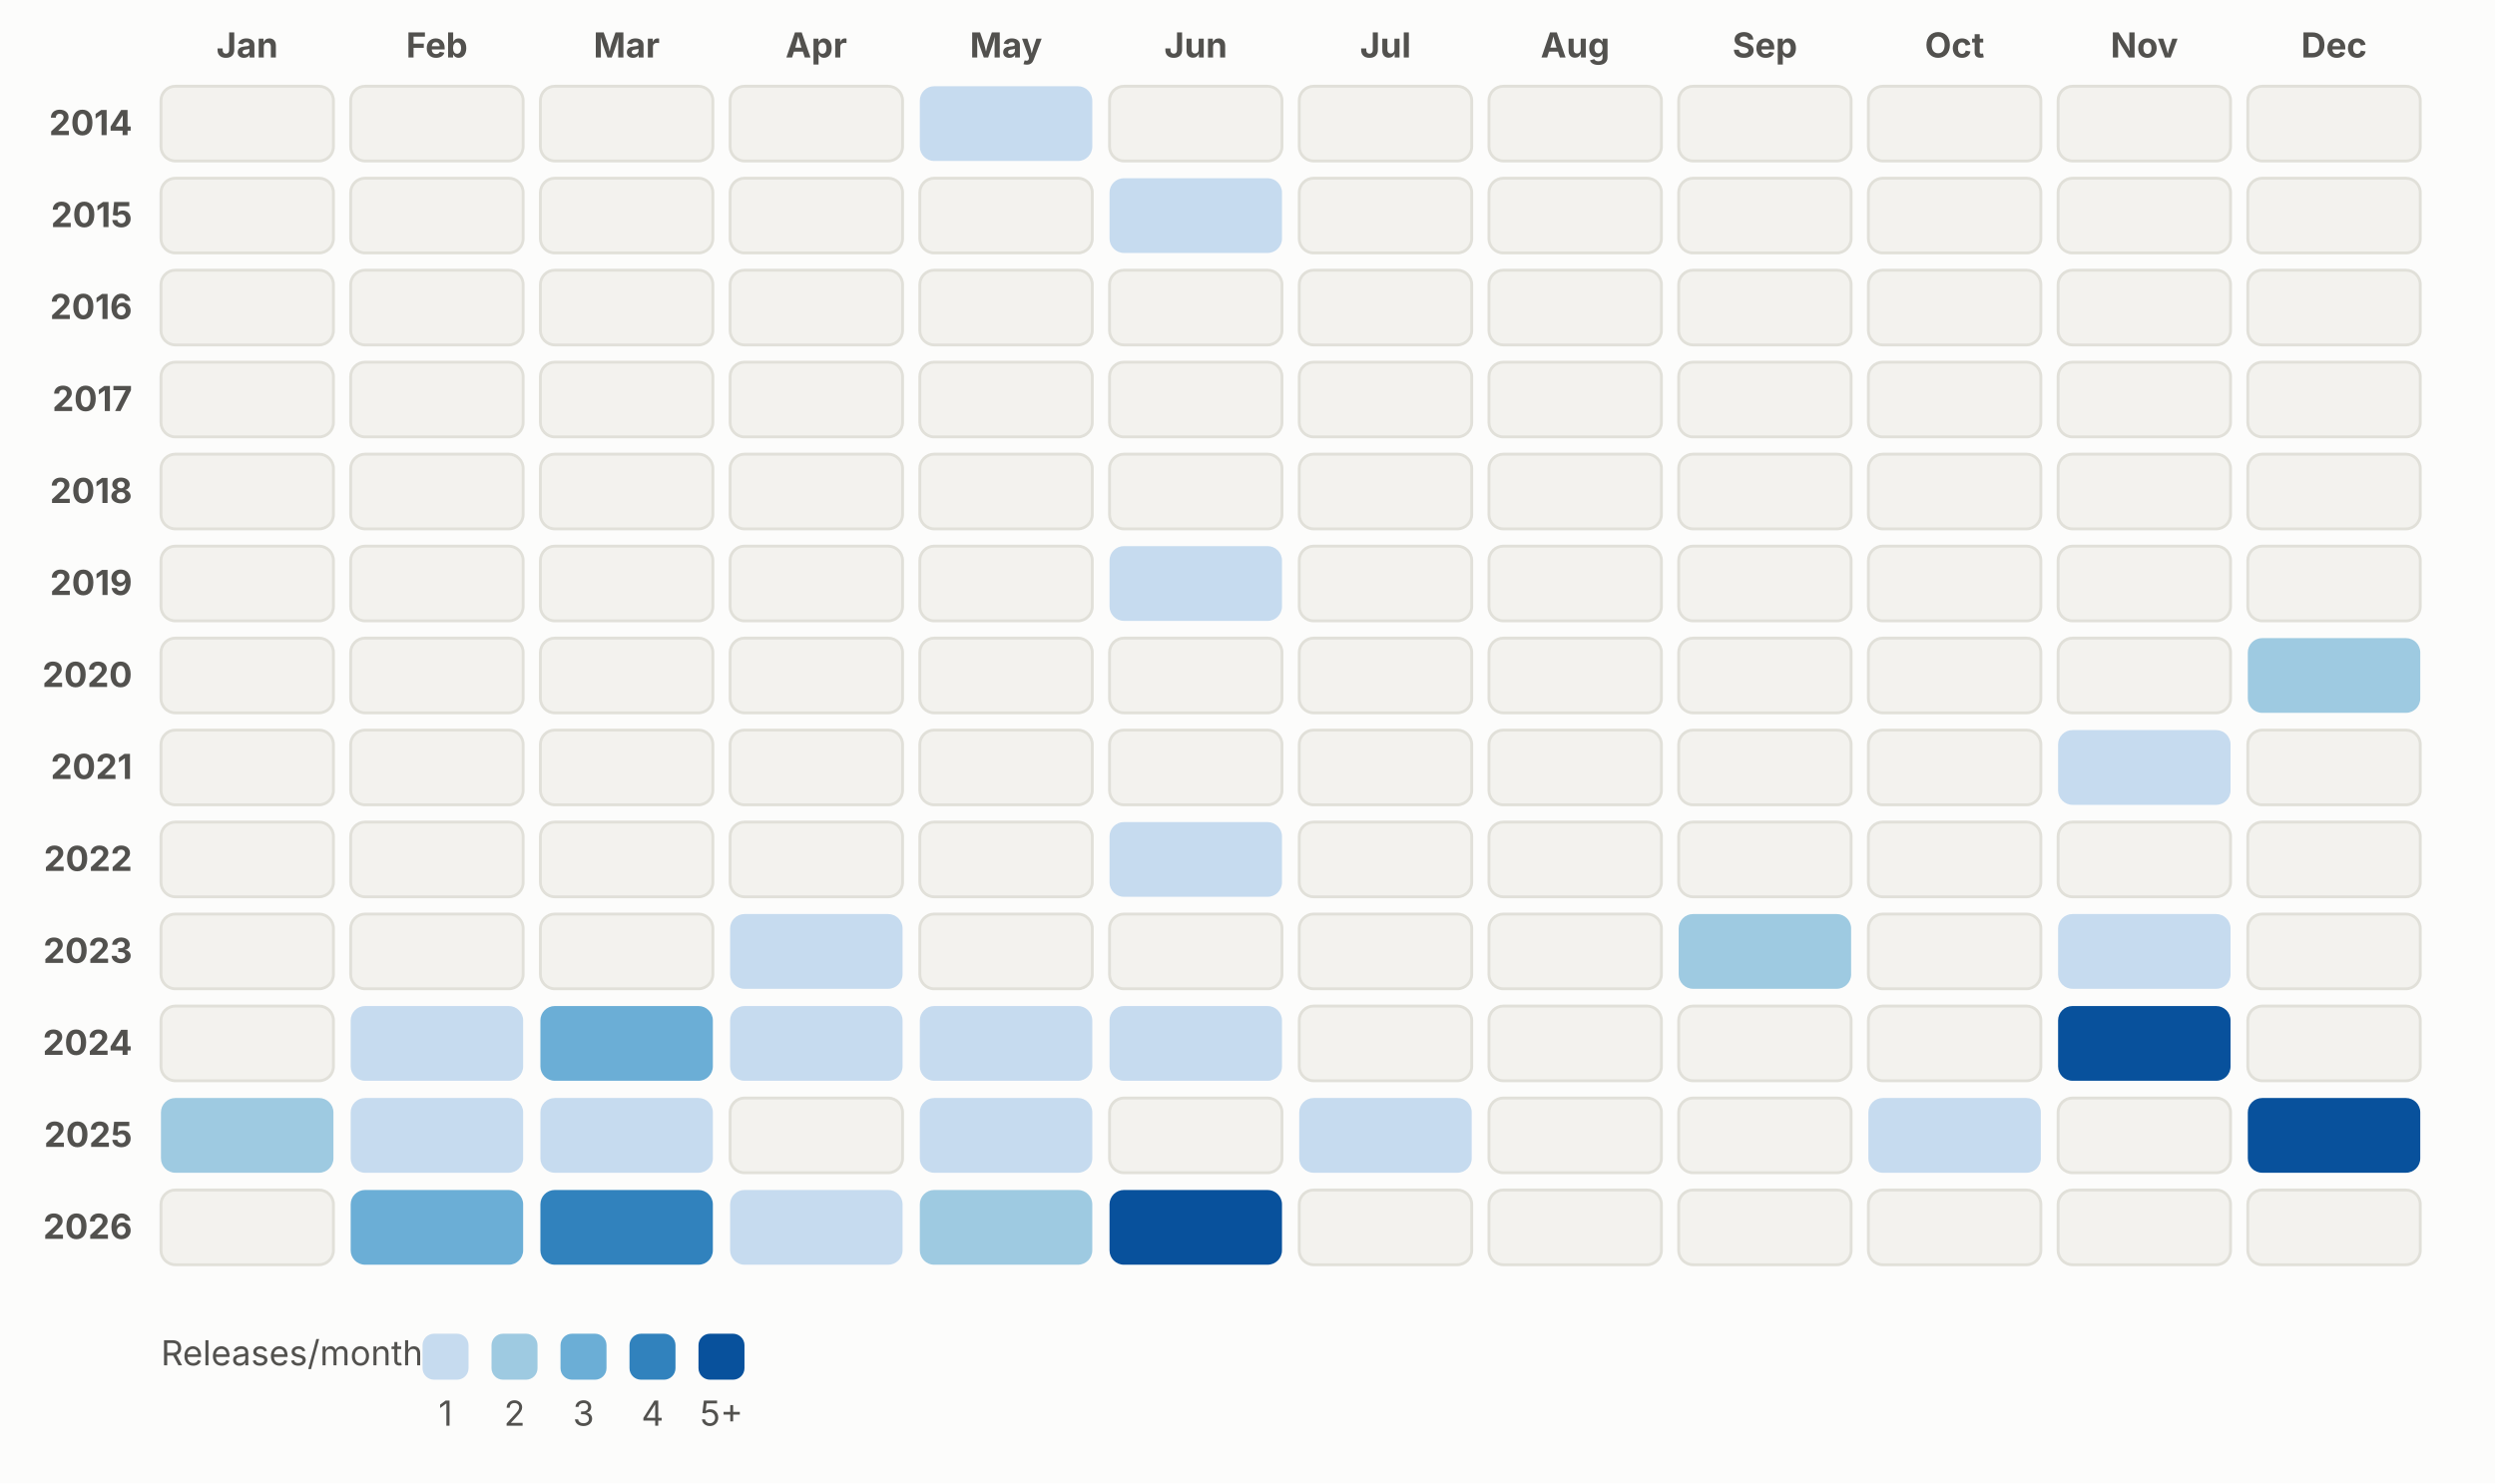
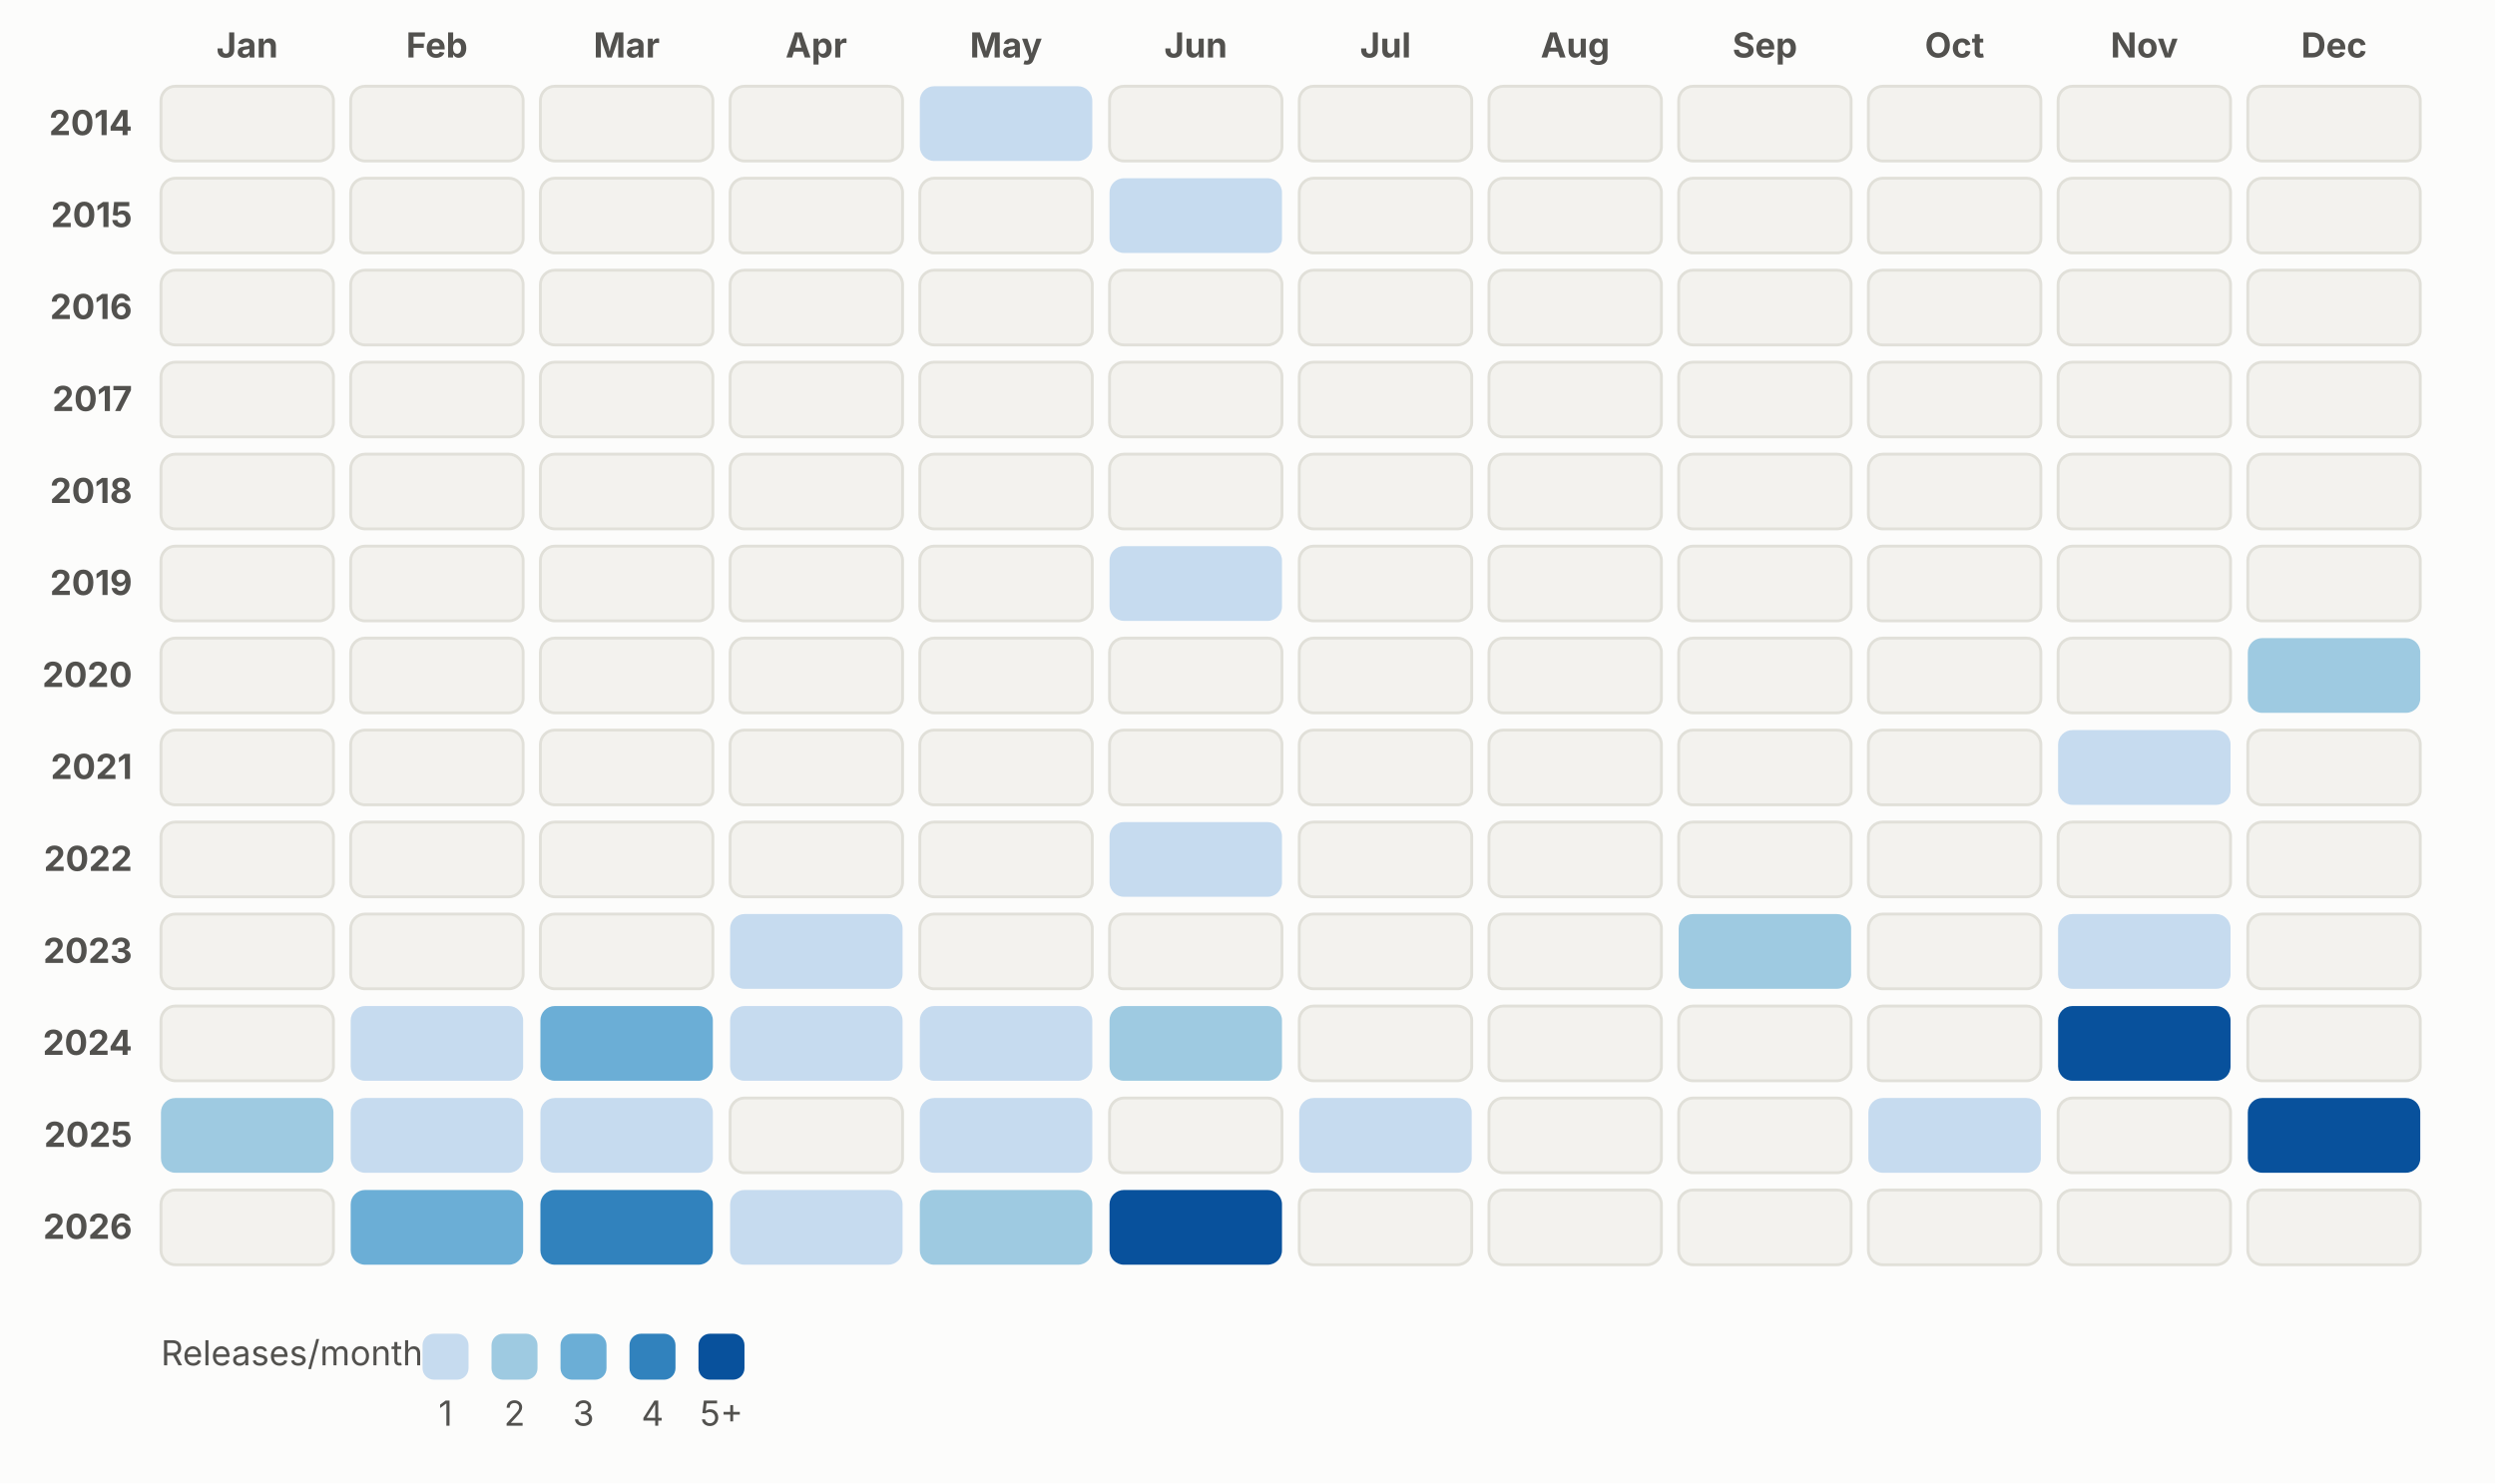
<svg xmlns="http://www.w3.org/2000/svg" width="868" height="516" viewBox="0 0 868 516">
  <rect width="868" height="516" fill="#fcfcfb" />
  <style>text{font-family:"Segoe UI",Inter,Arial,sans-serif;fill:#0b0b0b}.title{font-size:22px;font-weight:700}.sub{font-size:12px;fill:#52514e}.muted{font-size:11px;fill:#898781}.axis{font-size:12px;fill:#898781}.grid{stroke:#e1e0d9;stroke-width:1}.legend{font-size:12px;fill:#52514e}.count{font-size:10px;font-weight:700}.axis-strong{font-size:12px;font-weight:700;fill:#52514e}</style>
  <text x="86.0" y="20" text-anchor="middle" class="axis-strong">Jan</text>
  <text x="152.0" y="20" text-anchor="middle" class="axis-strong">Feb</text>
  <text x="218.0" y="20" text-anchor="middle" class="axis-strong">Mar</text>
  <text x="284.0" y="20" text-anchor="middle" class="axis-strong">Apr</text>
  <text x="350.0" y="20" text-anchor="middle" class="axis-strong">May</text>
  <text x="416.0" y="20" text-anchor="middle" class="axis-strong">Jun</text>
  <text x="482.0" y="20" text-anchor="middle" class="axis-strong">Jul</text>
  <text x="548.0" y="20" text-anchor="middle" class="axis-strong">Aug</text>
  <text x="614.0" y="20" text-anchor="middle" class="axis-strong">Sep</text>
  <text x="680.0" y="20" text-anchor="middle" class="axis-strong">Oct</text>
  <text x="746.0" y="20" text-anchor="middle" class="axis-strong">Nov</text>
  <text x="812.0" y="20" text-anchor="middle" class="axis-strong">Dec</text>
  <text x="46" y="47.0" text-anchor="end" class="axis-strong">2014</text>
  <rect x="56" y="30" width="60" height="26" rx="5" fill="#f3f2ee" stroke="#e1e0d9" stroke-width="1" />
  <rect x="122" y="30" width="60" height="26" rx="5" fill="#f3f2ee" stroke="#e1e0d9" stroke-width="1" />
  <rect x="188" y="30" width="60" height="26" rx="5" fill="#f3f2ee" stroke="#e1e0d9" stroke-width="1" />
  <rect x="254" y="30" width="60" height="26" rx="5" fill="#f3f2ee" stroke="#e1e0d9" stroke-width="1" />
  <rect x="320" y="30" width="60" height="26" rx="5" fill="#c6dbef" />
  <rect x="386" y="30" width="60" height="26" rx="5" fill="#f3f2ee" stroke="#e1e0d9" stroke-width="1" />
  <rect x="452" y="30" width="60" height="26" rx="5" fill="#f3f2ee" stroke="#e1e0d9" stroke-width="1" />
  <rect x="518" y="30" width="60" height="26" rx="5" fill="#f3f2ee" stroke="#e1e0d9" stroke-width="1" />
  <rect x="584" y="30" width="60" height="26" rx="5" fill="#f3f2ee" stroke="#e1e0d9" stroke-width="1" />
  <rect x="650" y="30" width="60" height="26" rx="5" fill="#f3f2ee" stroke="#e1e0d9" stroke-width="1" />
  <rect x="716" y="30" width="60" height="26" rx="5" fill="#f3f2ee" stroke="#e1e0d9" stroke-width="1" />
  <rect x="782" y="30" width="60" height="26" rx="5" fill="#f3f2ee" stroke="#e1e0d9" stroke-width="1" />
  <text x="46" y="79.0" text-anchor="end" class="axis-strong">2015</text>
  <rect x="56" y="62" width="60" height="26" rx="5" fill="#f3f2ee" stroke="#e1e0d9" stroke-width="1" />
  <rect x="122" y="62" width="60" height="26" rx="5" fill="#f3f2ee" stroke="#e1e0d9" stroke-width="1" />
  <rect x="188" y="62" width="60" height="26" rx="5" fill="#f3f2ee" stroke="#e1e0d9" stroke-width="1" />
  <rect x="254" y="62" width="60" height="26" rx="5" fill="#f3f2ee" stroke="#e1e0d9" stroke-width="1" />
  <rect x="320" y="62" width="60" height="26" rx="5" fill="#f3f2ee" stroke="#e1e0d9" stroke-width="1" />
  <rect x="386" y="62" width="60" height="26" rx="5" fill="#c6dbef" />
  <rect x="452" y="62" width="60" height="26" rx="5" fill="#f3f2ee" stroke="#e1e0d9" stroke-width="1" />
  <rect x="518" y="62" width="60" height="26" rx="5" fill="#f3f2ee" stroke="#e1e0d9" stroke-width="1" />
  <rect x="584" y="62" width="60" height="26" rx="5" fill="#f3f2ee" stroke="#e1e0d9" stroke-width="1" />
  <rect x="650" y="62" width="60" height="26" rx="5" fill="#f3f2ee" stroke="#e1e0d9" stroke-width="1" />
  <rect x="716" y="62" width="60" height="26" rx="5" fill="#f3f2ee" stroke="#e1e0d9" stroke-width="1" />
  <rect x="782" y="62" width="60" height="26" rx="5" fill="#f3f2ee" stroke="#e1e0d9" stroke-width="1" />
  <text x="46" y="111.0" text-anchor="end" class="axis-strong">2016</text>
  <rect x="56" y="94" width="60" height="26" rx="5" fill="#f3f2ee" stroke="#e1e0d9" stroke-width="1" />
  <rect x="122" y="94" width="60" height="26" rx="5" fill="#f3f2ee" stroke="#e1e0d9" stroke-width="1" />
  <rect x="188" y="94" width="60" height="26" rx="5" fill="#f3f2ee" stroke="#e1e0d9" stroke-width="1" />
  <rect x="254" y="94" width="60" height="26" rx="5" fill="#f3f2ee" stroke="#e1e0d9" stroke-width="1" />
  <rect x="320" y="94" width="60" height="26" rx="5" fill="#f3f2ee" stroke="#e1e0d9" stroke-width="1" />
  <rect x="386" y="94" width="60" height="26" rx="5" fill="#f3f2ee" stroke="#e1e0d9" stroke-width="1" />
  <rect x="452" y="94" width="60" height="26" rx="5" fill="#f3f2ee" stroke="#e1e0d9" stroke-width="1" />
  <rect x="518" y="94" width="60" height="26" rx="5" fill="#f3f2ee" stroke="#e1e0d9" stroke-width="1" />
  <rect x="584" y="94" width="60" height="26" rx="5" fill="#f3f2ee" stroke="#e1e0d9" stroke-width="1" />
  <rect x="650" y="94" width="60" height="26" rx="5" fill="#f3f2ee" stroke="#e1e0d9" stroke-width="1" />
  <rect x="716" y="94" width="60" height="26" rx="5" fill="#f3f2ee" stroke="#e1e0d9" stroke-width="1" />
  <rect x="782" y="94" width="60" height="26" rx="5" fill="#f3f2ee" stroke="#e1e0d9" stroke-width="1" />
  <text x="46" y="143.0" text-anchor="end" class="axis-strong">2017</text>
  <rect x="56" y="126" width="60" height="26" rx="5" fill="#f3f2ee" stroke="#e1e0d9" stroke-width="1" />
  <rect x="122" y="126" width="60" height="26" rx="5" fill="#f3f2ee" stroke="#e1e0d9" stroke-width="1" />
  <rect x="188" y="126" width="60" height="26" rx="5" fill="#f3f2ee" stroke="#e1e0d9" stroke-width="1" />
  <rect x="254" y="126" width="60" height="26" rx="5" fill="#f3f2ee" stroke="#e1e0d9" stroke-width="1" />
  <rect x="320" y="126" width="60" height="26" rx="5" fill="#f3f2ee" stroke="#e1e0d9" stroke-width="1" />
  <rect x="386" y="126" width="60" height="26" rx="5" fill="#f3f2ee" stroke="#e1e0d9" stroke-width="1" />
  <rect x="452" y="126" width="60" height="26" rx="5" fill="#f3f2ee" stroke="#e1e0d9" stroke-width="1" />
  <rect x="518" y="126" width="60" height="26" rx="5" fill="#f3f2ee" stroke="#e1e0d9" stroke-width="1" />
  <rect x="584" y="126" width="60" height="26" rx="5" fill="#f3f2ee" stroke="#e1e0d9" stroke-width="1" />
  <rect x="650" y="126" width="60" height="26" rx="5" fill="#f3f2ee" stroke="#e1e0d9" stroke-width="1" />
  <rect x="716" y="126" width="60" height="26" rx="5" fill="#f3f2ee" stroke="#e1e0d9" stroke-width="1" />
  <rect x="782" y="126" width="60" height="26" rx="5" fill="#f3f2ee" stroke="#e1e0d9" stroke-width="1" />
  <text x="46" y="175.0" text-anchor="end" class="axis-strong">2018</text>
  <rect x="56" y="158" width="60" height="26" rx="5" fill="#f3f2ee" stroke="#e1e0d9" stroke-width="1" />
  <rect x="122" y="158" width="60" height="26" rx="5" fill="#f3f2ee" stroke="#e1e0d9" stroke-width="1" />
  <rect x="188" y="158" width="60" height="26" rx="5" fill="#f3f2ee" stroke="#e1e0d9" stroke-width="1" />
  <rect x="254" y="158" width="60" height="26" rx="5" fill="#f3f2ee" stroke="#e1e0d9" stroke-width="1" />
  <rect x="320" y="158" width="60" height="26" rx="5" fill="#f3f2ee" stroke="#e1e0d9" stroke-width="1" />
  <rect x="386" y="158" width="60" height="26" rx="5" fill="#f3f2ee" stroke="#e1e0d9" stroke-width="1" />
  <rect x="452" y="158" width="60" height="26" rx="5" fill="#f3f2ee" stroke="#e1e0d9" stroke-width="1" />
  <rect x="518" y="158" width="60" height="26" rx="5" fill="#f3f2ee" stroke="#e1e0d9" stroke-width="1" />
  <rect x="584" y="158" width="60" height="26" rx="5" fill="#f3f2ee" stroke="#e1e0d9" stroke-width="1" />
  <rect x="650" y="158" width="60" height="26" rx="5" fill="#f3f2ee" stroke="#e1e0d9" stroke-width="1" />
  <rect x="716" y="158" width="60" height="26" rx="5" fill="#f3f2ee" stroke="#e1e0d9" stroke-width="1" />
  <rect x="782" y="158" width="60" height="26" rx="5" fill="#f3f2ee" stroke="#e1e0d9" stroke-width="1" />
  <text x="46" y="207.0" text-anchor="end" class="axis-strong">2019</text>
  <rect x="56" y="190" width="60" height="26" rx="5" fill="#f3f2ee" stroke="#e1e0d9" stroke-width="1" />
  <rect x="122" y="190" width="60" height="26" rx="5" fill="#f3f2ee" stroke="#e1e0d9" stroke-width="1" />
  <rect x="188" y="190" width="60" height="26" rx="5" fill="#f3f2ee" stroke="#e1e0d9" stroke-width="1" />
  <rect x="254" y="190" width="60" height="26" rx="5" fill="#f3f2ee" stroke="#e1e0d9" stroke-width="1" />
  <rect x="320" y="190" width="60" height="26" rx="5" fill="#f3f2ee" stroke="#e1e0d9" stroke-width="1" />
  <rect x="386" y="190" width="60" height="26" rx="5" fill="#c6dbef" />
  <rect x="452" y="190" width="60" height="26" rx="5" fill="#f3f2ee" stroke="#e1e0d9" stroke-width="1" />
  <rect x="518" y="190" width="60" height="26" rx="5" fill="#f3f2ee" stroke="#e1e0d9" stroke-width="1" />
  <rect x="584" y="190" width="60" height="26" rx="5" fill="#f3f2ee" stroke="#e1e0d9" stroke-width="1" />
  <rect x="650" y="190" width="60" height="26" rx="5" fill="#f3f2ee" stroke="#e1e0d9" stroke-width="1" />
  <rect x="716" y="190" width="60" height="26" rx="5" fill="#f3f2ee" stroke="#e1e0d9" stroke-width="1" />
  <rect x="782" y="190" width="60" height="26" rx="5" fill="#f3f2ee" stroke="#e1e0d9" stroke-width="1" />
  <text x="46" y="239.0" text-anchor="end" class="axis-strong">2020</text>
  <rect x="56" y="222" width="60" height="26" rx="5" fill="#f3f2ee" stroke="#e1e0d9" stroke-width="1" />
  <rect x="122" y="222" width="60" height="26" rx="5" fill="#f3f2ee" stroke="#e1e0d9" stroke-width="1" />
  <rect x="188" y="222" width="60" height="26" rx="5" fill="#f3f2ee" stroke="#e1e0d9" stroke-width="1" />
  <rect x="254" y="222" width="60" height="26" rx="5" fill="#f3f2ee" stroke="#e1e0d9" stroke-width="1" />
  <rect x="320" y="222" width="60" height="26" rx="5" fill="#f3f2ee" stroke="#e1e0d9" stroke-width="1" />
  <rect x="386" y="222" width="60" height="26" rx="5" fill="#f3f2ee" stroke="#e1e0d9" stroke-width="1" />
  <rect x="452" y="222" width="60" height="26" rx="5" fill="#f3f2ee" stroke="#e1e0d9" stroke-width="1" />
  <rect x="518" y="222" width="60" height="26" rx="5" fill="#f3f2ee" stroke="#e1e0d9" stroke-width="1" />
  <rect x="584" y="222" width="60" height="26" rx="5" fill="#f3f2ee" stroke="#e1e0d9" stroke-width="1" />
  <rect x="650" y="222" width="60" height="26" rx="5" fill="#f3f2ee" stroke="#e1e0d9" stroke-width="1" />
  <rect x="716" y="222" width="60" height="26" rx="5" fill="#f3f2ee" stroke="#e1e0d9" stroke-width="1" />
  <rect x="782" y="222" width="60" height="26" rx="5" fill="#9ecae1" />
  <text x="46" y="271.0" text-anchor="end" class="axis-strong">2021</text>
  <rect x="56" y="254" width="60" height="26" rx="5" fill="#f3f2ee" stroke="#e1e0d9" stroke-width="1" />
  <rect x="122" y="254" width="60" height="26" rx="5" fill="#f3f2ee" stroke="#e1e0d9" stroke-width="1" />
  <rect x="188" y="254" width="60" height="26" rx="5" fill="#f3f2ee" stroke="#e1e0d9" stroke-width="1" />
  <rect x="254" y="254" width="60" height="26" rx="5" fill="#f3f2ee" stroke="#e1e0d9" stroke-width="1" />
  <rect x="320" y="254" width="60" height="26" rx="5" fill="#f3f2ee" stroke="#e1e0d9" stroke-width="1" />
  <rect x="386" y="254" width="60" height="26" rx="5" fill="#f3f2ee" stroke="#e1e0d9" stroke-width="1" />
  <rect x="452" y="254" width="60" height="26" rx="5" fill="#f3f2ee" stroke="#e1e0d9" stroke-width="1" />
  <rect x="518" y="254" width="60" height="26" rx="5" fill="#f3f2ee" stroke="#e1e0d9" stroke-width="1" />
  <rect x="584" y="254" width="60" height="26" rx="5" fill="#f3f2ee" stroke="#e1e0d9" stroke-width="1" />
  <rect x="650" y="254" width="60" height="26" rx="5" fill="#f3f2ee" stroke="#e1e0d9" stroke-width="1" />
  <rect x="716" y="254" width="60" height="26" rx="5" fill="#c6dbef" />
  <rect x="782" y="254" width="60" height="26" rx="5" fill="#f3f2ee" stroke="#e1e0d9" stroke-width="1" />
  <text x="46" y="303.0" text-anchor="end" class="axis-strong">2022</text>
  <rect x="56" y="286" width="60" height="26" rx="5" fill="#f3f2ee" stroke="#e1e0d9" stroke-width="1" />
  <rect x="122" y="286" width="60" height="26" rx="5" fill="#f3f2ee" stroke="#e1e0d9" stroke-width="1" />
  <rect x="188" y="286" width="60" height="26" rx="5" fill="#f3f2ee" stroke="#e1e0d9" stroke-width="1" />
  <rect x="254" y="286" width="60" height="26" rx="5" fill="#f3f2ee" stroke="#e1e0d9" stroke-width="1" />
  <rect x="320" y="286" width="60" height="26" rx="5" fill="#f3f2ee" stroke="#e1e0d9" stroke-width="1" />
  <rect x="386" y="286" width="60" height="26" rx="5" fill="#c6dbef" />
  <rect x="452" y="286" width="60" height="26" rx="5" fill="#f3f2ee" stroke="#e1e0d9" stroke-width="1" />
  <rect x="518" y="286" width="60" height="26" rx="5" fill="#f3f2ee" stroke="#e1e0d9" stroke-width="1" />
  <rect x="584" y="286" width="60" height="26" rx="5" fill="#f3f2ee" stroke="#e1e0d9" stroke-width="1" />
  <rect x="650" y="286" width="60" height="26" rx="5" fill="#f3f2ee" stroke="#e1e0d9" stroke-width="1" />
  <rect x="716" y="286" width="60" height="26" rx="5" fill="#f3f2ee" stroke="#e1e0d9" stroke-width="1" />
  <rect x="782" y="286" width="60" height="26" rx="5" fill="#f3f2ee" stroke="#e1e0d9" stroke-width="1" />
  <text x="46" y="335.0" text-anchor="end" class="axis-strong">2023</text>
  <rect x="56" y="318" width="60" height="26" rx="5" fill="#f3f2ee" stroke="#e1e0d9" stroke-width="1" />
  <rect x="122" y="318" width="60" height="26" rx="5" fill="#f3f2ee" stroke="#e1e0d9" stroke-width="1" />
  <rect x="188" y="318" width="60" height="26" rx="5" fill="#f3f2ee" stroke="#e1e0d9" stroke-width="1" />
  <rect x="254" y="318" width="60" height="26" rx="5" fill="#c6dbef" />
  <rect x="320" y="318" width="60" height="26" rx="5" fill="#f3f2ee" stroke="#e1e0d9" stroke-width="1" />
  <rect x="386" y="318" width="60" height="26" rx="5" fill="#f3f2ee" stroke="#e1e0d9" stroke-width="1" />
  <rect x="452" y="318" width="60" height="26" rx="5" fill="#f3f2ee" stroke="#e1e0d9" stroke-width="1" />
  <rect x="518" y="318" width="60" height="26" rx="5" fill="#f3f2ee" stroke="#e1e0d9" stroke-width="1" />
  <rect x="584" y="318" width="60" height="26" rx="5" fill="#9ecae1" />
  <rect x="650" y="318" width="60" height="26" rx="5" fill="#f3f2ee" stroke="#e1e0d9" stroke-width="1" />
  <rect x="716" y="318" width="60" height="26" rx="5" fill="#c6dbef" />
  <rect x="782" y="318" width="60" height="26" rx="5" fill="#f3f2ee" stroke="#e1e0d9" stroke-width="1" />
  <text x="46" y="367.0" text-anchor="end" class="axis-strong">2024</text>
  <rect x="56" y="350" width="60" height="26" rx="5" fill="#f3f2ee" stroke="#e1e0d9" stroke-width="1" />
  <rect x="122" y="350" width="60" height="26" rx="5" fill="#c6dbef" />
  <rect x="188" y="350" width="60" height="26" rx="5" fill="#6baed6" />
  <rect x="254" y="350" width="60" height="26" rx="5" fill="#c6dbef" />
  <rect x="320" y="350" width="60" height="26" rx="5" fill="#c6dbef" />
-   <rect x="386" y="350" width="60" height="26" rx="5" fill="#c6dbef" />
+   <rect x="386" y="350" width="60" height="26" rx="5" fill="#9ecae1" />
  <rect x="452" y="350" width="60" height="26" rx="5" fill="#f3f2ee" stroke="#e1e0d9" stroke-width="1" />
  <rect x="518" y="350" width="60" height="26" rx="5" fill="#f3f2ee" stroke="#e1e0d9" stroke-width="1" />
  <rect x="584" y="350" width="60" height="26" rx="5" fill="#f3f2ee" stroke="#e1e0d9" stroke-width="1" />
  <rect x="650" y="350" width="60" height="26" rx="5" fill="#f3f2ee" stroke="#e1e0d9" stroke-width="1" />
  <rect x="716" y="350" width="60" height="26" rx="5" fill="#08519c" />
  <rect x="782" y="350" width="60" height="26" rx="5" fill="#f3f2ee" stroke="#e1e0d9" stroke-width="1" />
  <text x="46" y="399.0" text-anchor="end" class="axis-strong">2025</text>
  <rect x="56" y="382" width="60" height="26" rx="5" fill="#9ecae1" />
  <rect x="122" y="382" width="60" height="26" rx="5" fill="#c6dbef" />
  <rect x="188" y="382" width="60" height="26" rx="5" fill="#c6dbef" />
  <rect x="254" y="382" width="60" height="26" rx="5" fill="#f3f2ee" stroke="#e1e0d9" stroke-width="1" />
  <rect x="320" y="382" width="60" height="26" rx="5" fill="#c6dbef" />
  <rect x="386" y="382" width="60" height="26" rx="5" fill="#f3f2ee" stroke="#e1e0d9" stroke-width="1" />
  <rect x="452" y="382" width="60" height="26" rx="5" fill="#c6dbef" />
  <rect x="518" y="382" width="60" height="26" rx="5" fill="#f3f2ee" stroke="#e1e0d9" stroke-width="1" />
  <rect x="584" y="382" width="60" height="26" rx="5" fill="#f3f2ee" stroke="#e1e0d9" stroke-width="1" />
  <rect x="650" y="382" width="60" height="26" rx="5" fill="#c6dbef" />
  <rect x="716" y="382" width="60" height="26" rx="5" fill="#f3f2ee" stroke="#e1e0d9" stroke-width="1" />
  <rect x="782" y="382" width="60" height="26" rx="5" fill="#08519c" />
  <text x="46" y="431.0" text-anchor="end" class="axis-strong">2026</text>
  <rect x="56" y="414" width="60" height="26" rx="5" fill="#f3f2ee" stroke="#e1e0d9" stroke-width="1" />
  <rect x="122" y="414" width="60" height="26" rx="5" fill="#6baed6" />
  <rect x="188" y="414" width="60" height="26" rx="5" fill="#3182bd" />
  <rect x="254" y="414" width="60" height="26" rx="5" fill="#c6dbef" />
  <rect x="320" y="414" width="60" height="26" rx="5" fill="#9ecae1" />
  <rect x="386" y="414" width="60" height="26" rx="5" fill="#08519c" />
  <rect x="452" y="414" width="60" height="26" rx="5" fill="#f3f2ee" stroke="#e1e0d9" stroke-width="1" />
  <rect x="518" y="414" width="60" height="26" rx="5" fill="#f3f2ee" stroke="#e1e0d9" stroke-width="1" />
  <rect x="584" y="414" width="60" height="26" rx="5" fill="#f3f2ee" stroke="#e1e0d9" stroke-width="1" />
  <rect x="650" y="414" width="60" height="26" rx="5" fill="#f3f2ee" stroke="#e1e0d9" stroke-width="1" />
  <rect x="716" y="414" width="60" height="26" rx="5" fill="#f3f2ee" stroke="#e1e0d9" stroke-width="1" />
  <rect x="782" y="414" width="60" height="26" rx="5" fill="#f3f2ee" stroke="#e1e0d9" stroke-width="1" />
  <text x="56" y="475" class="legend">Releases/month:</text>
  <rect x="147" y="464" width="16" height="16" rx="4" fill="#c6dbef" />
  <text x="155" y="496" text-anchor="middle" class="legend">1</text>
  <rect x="171" y="464" width="16" height="16" rx="4" fill="#9ecae1" />
  <text x="179" y="496" text-anchor="middle" class="legend">2</text>
  <rect x="195" y="464" width="16" height="16" rx="4" fill="#6baed6" />
  <text x="203" y="496" text-anchor="middle" class="legend">3</text>
  <rect x="219" y="464" width="16" height="16" rx="4" fill="#3182bd" />
  <text x="227" y="496" text-anchor="middle" class="legend">4</text>
  <rect x="243" y="464" width="16" height="16" rx="4" fill="#08519c" />
  <text x="251" y="496" text-anchor="middle" class="legend">5+</text>
</svg>
